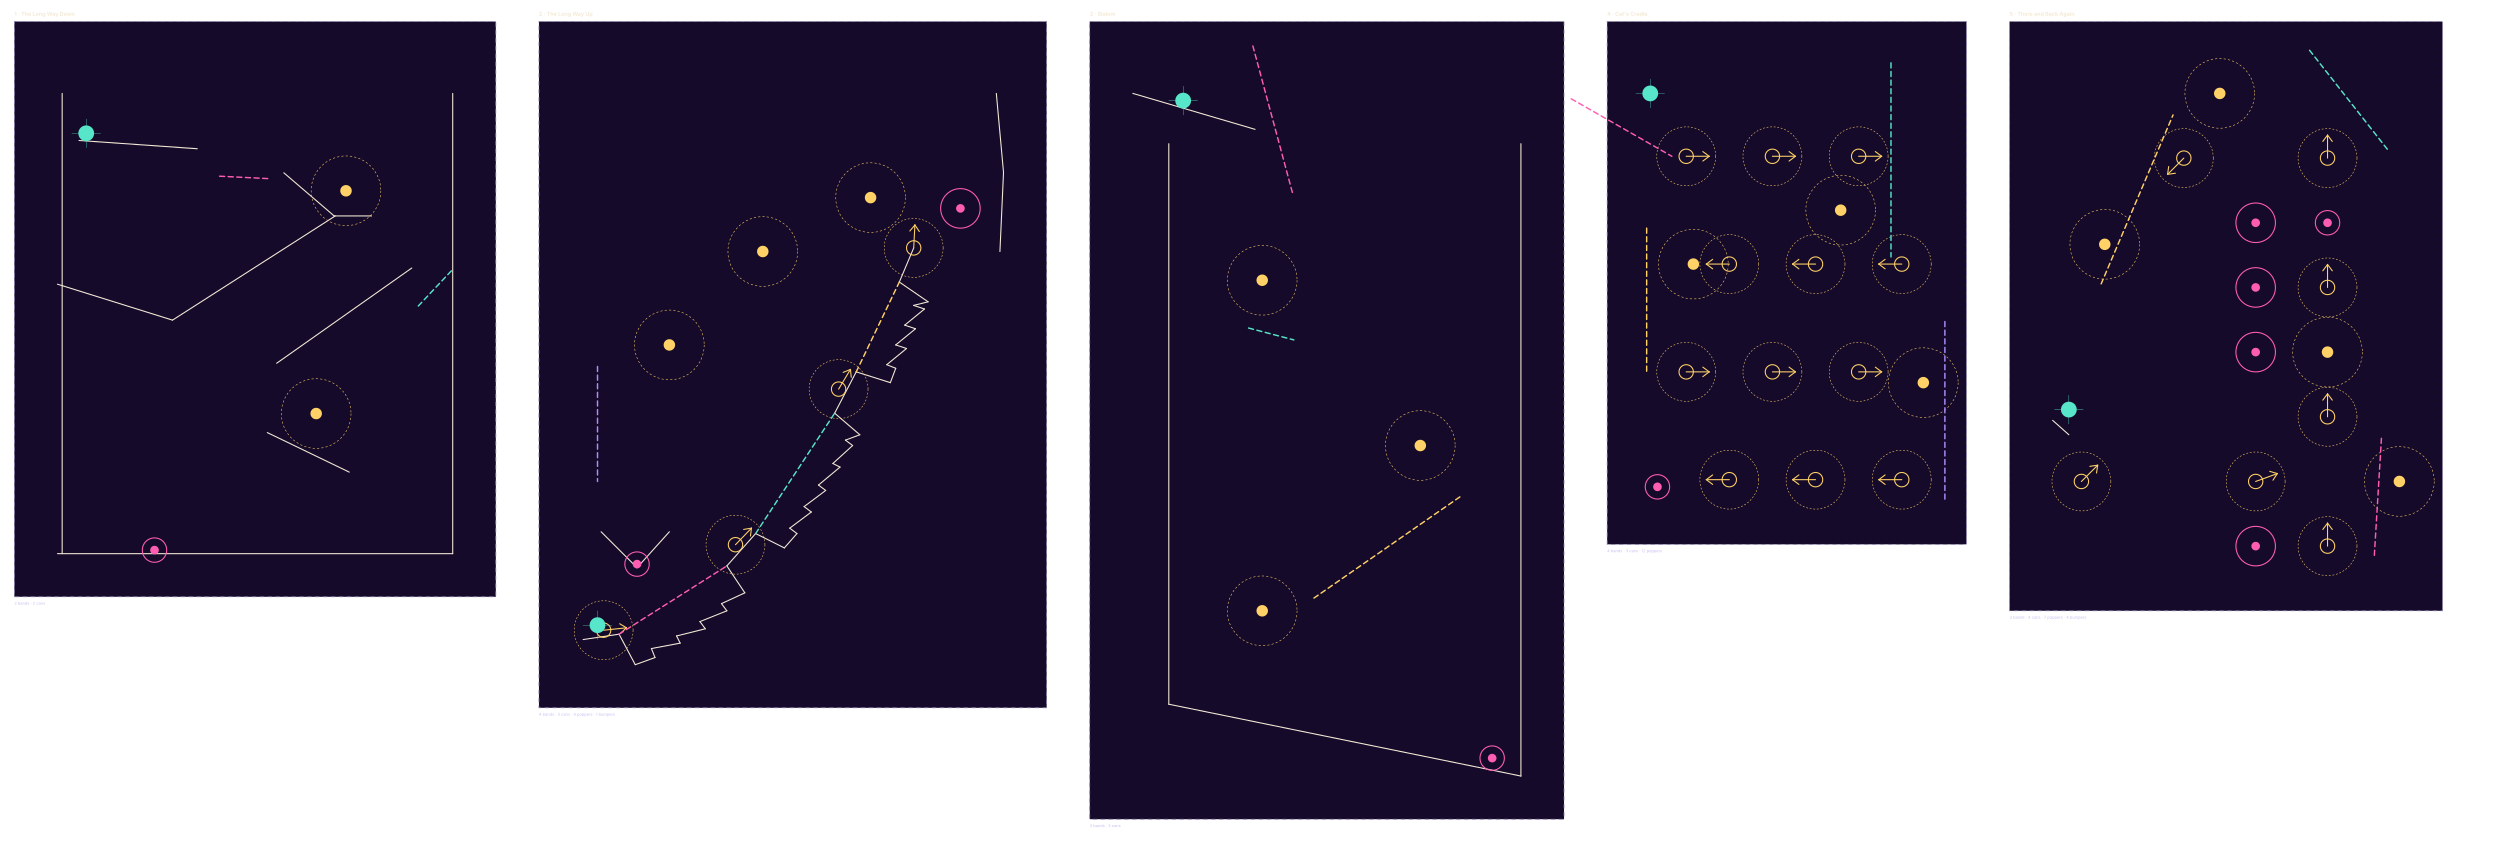
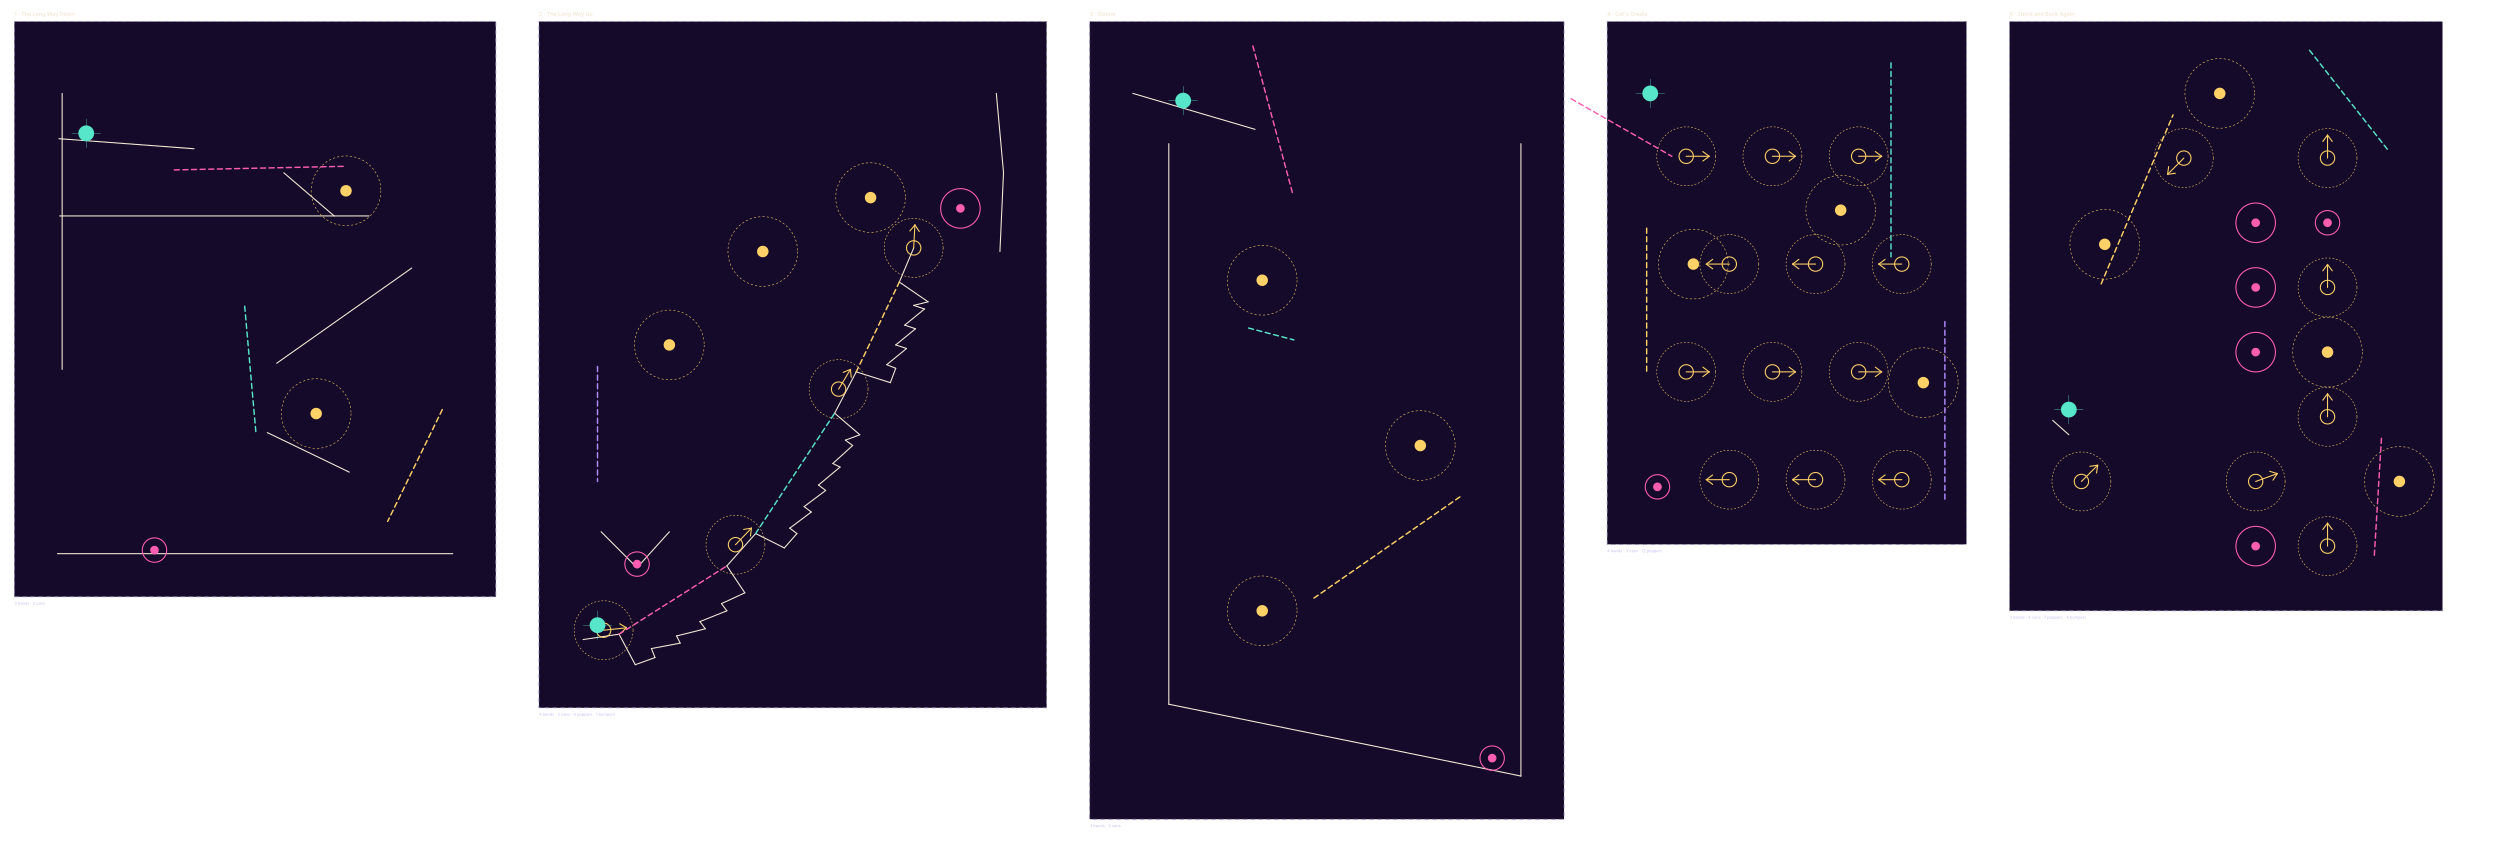
<svg xmlns="http://www.w3.org/2000/svg" width="6958" height="2340" viewBox="0 0 6958 2340">
  <rect id="L--1-The-Long-Way-Down" x="40" y="60" width="1340" height="1601" fill="#150a2a" stroke="#8a80b0" stroke-width="2" stroke-dasharray="12 10" />
  <text id="_lbl-1" x="40" y="44" font-family="Inter, Helvetica, Arial, sans-serif" font-size="15" font-weight="700" fill="#f3e9d6">1 · The Long Way Down</text>
-   <line id="t-1" x1="0" y1="0" x2="329.8" y2="0" transform="translate(220 391) rotate(4)" stroke="#f3e9d6" stroke-width="3" stroke-linecap="round" />
+   <line id="t-1" x1="0" y1="0" x2="377.04" y2="0" transform="translate(164 386) rotate(4.26)" stroke="#f3e9d6" stroke-width="3" stroke-linecap="round" />
  <line id="t-2" x1="0" y1="0" x2="184.39" y2="0" transform="translate(790 481) rotate(40.6)" stroke="#f3e9d6" stroke-width="3" stroke-linecap="round" />
-   <line id="t-3" x1="0" y1="0" x2="104" y2="0" transform="translate(930 601) rotate(0)" stroke="#f3e9d6" stroke-width="3" stroke-linecap="round" />
-   <line id="t-4" x1="0" y1="0" x2="335.26" y2="0" transform="translate(160 791) rotate(17.35)" stroke="#f3e9d6" stroke-width="3" stroke-linecap="round" />
-   <line id="t-5" x1="0" y1="0" x2="537.87" y2="0" transform="translate(480 891) rotate(-32.63)" stroke="#f3e9d6" stroke-width="3" stroke-linecap="round" />
-   <line id="t-6" x1="0" y1="0" x2="460" y2="0" transform="translate(770 1011) rotate(-35.18)" stroke="#f3e9d6" stroke-width="3" stroke-linecap="round" />
-   <line id="t-7" x1="0" y1="0" x2="253.15" y2="0" transform="translate(744 1204) rotate(25.76)" stroke="#f3e9d6" stroke-width="3" stroke-linecap="round" />
-   <line id="t-8" x1="0" y1="0" x2="1100" y2="0" transform="translate(160 1541) rotate(0)" stroke="#f3e9d6" stroke-width="3" stroke-linecap="round" />
-   <line id="t-9" x1="0" y1="0" x2="1281" y2="0" transform="translate(173 1541) rotate(-90)" stroke="#f3e9d6" stroke-width="3" stroke-linecap="round" />
-   <line id="t-10" x1="0" y1="0" x2="1281" y2="0" transform="translate(1260 1541) rotate(-90)" stroke="#f3e9d6" stroke-width="3" stroke-linecap="round" />
+   <line id="t-3" x1="0" y1="0" x2="861" y2="0" transform="translate(166 601) rotate(0)" stroke="#f3e9d6" stroke-width="3" stroke-linecap="round" />
+   <line id="t-4" x1="0" y1="0" x2="460" y2="0" transform="translate(770 1011) rotate(-35.18)" stroke="#f3e9d6" stroke-width="3" stroke-linecap="round" />
+   <line id="t-5" x1="0" y1="0" x2="253.15" y2="0" transform="translate(744 1204) rotate(25.76)" stroke="#f3e9d6" stroke-width="3" stroke-linecap="round" />
+   <line id="t-6" x1="0" y1="0" x2="1100" y2="0" transform="translate(160 1541) rotate(0)" stroke="#f3e9d6" stroke-width="3" stroke-linecap="round" />
+   <line id="t-7" x1="0" y1="0" x2="768" y2="0" transform="translate(173 1028) rotate(-90)" stroke="#f3e9d6" stroke-width="3" stroke-linecap="round" />
  <g id="can-1">
    <circle cx="963" cy="531" r="97" fill="none" stroke="#ffd166" stroke-width="1.5" stroke-dasharray="6 6" />
    <circle cx="963" cy="531" r="16" fill="#ffd166" stroke="none" stroke-width="2" />
  </g>
  <g id="can-2">
    <circle cx="880" cy="1151" r="97" fill="none" stroke="#ffd166" stroke-width="1.5" stroke-dasharray="6 6" />
    <circle cx="880" cy="1151" r="16" fill="#ffd166" stroke="none" stroke-width="2" />
  </g>
  <g id="start-1">
    <circle cx="240" cy="371" r="22" fill="#57e6c9" stroke="none" stroke-width="2" />
    <line x1="200" y1="371" x2="280" y2="371" stroke="#57e6c9" stroke-width="1" stroke-linecap="round" />
    <line x1="240" y1="331" x2="240" y2="411" stroke="#57e6c9" stroke-width="1" stroke-linecap="round" />
  </g>
  <g id="goal-1">
    <circle cx="430" cy="1531" r="34" fill="none" stroke="#ff5db1" stroke-width="3" />
    <circle cx="430" cy="1531" r="12" fill="#ff5db1" stroke="none" stroke-width="2" />
  </g>
-   <line id="band-1" x1="0" y1="0" x2="142.17" y2="0" transform="translate(745 497) rotate(-177.18)" stroke="#ff5db1" stroke-width="4" stroke-linecap="round" stroke-dasharray="14 10" />
-   <line id="band-2" x1="0" y1="0" x2="137.24" y2="0" transform="translate(1256 754) rotate(133.23)" stroke="#57e6c9" stroke-width="4" stroke-linecap="round" stroke-dasharray="14 10" />
-   <text id="_lbl-2" x="40" y="1683" font-family="Inter, Helvetica, Arial, sans-serif" font-size="11" font-weight="400" fill="#c9bdf0">2 bands · 2 cans</text>
+   <line id="band-1" x1="0" y1="0" x2="475.11" y2="0" transform="translate(955 463) rotate(178.79)" stroke="#ff5db1" stroke-width="4" stroke-linecap="round" stroke-dasharray="14 10" />
+   <line id="band-2" x1="0" y1="0" x2="350.37" y2="0" transform="translate(712 1201) rotate(-95.08)" stroke="#57e6c9" stroke-width="4" stroke-linecap="round" stroke-dasharray="14 10" />
+   <line id="band-3" x1="0" y1="0" x2="346.16" y2="0" transform="translate(1231 1140) rotate(116.05)" stroke="#ffd166" stroke-width="4" stroke-linecap="round" stroke-dasharray="14 10" />
+   <text id="_lbl-2" x="40" y="1683" font-family="Inter, Helvetica, Arial, sans-serif" font-size="11" font-weight="400" fill="#c9bdf0">3 bands · 2 cans</text>
  <rect id="L--2-The-Long-Way-Up" x="1500" y="60" width="1413" height="1910" fill="#150a2a" stroke="#8a80b0" stroke-width="2" stroke-dasharray="12 10" />
  <text id="_lbl-3" x="1500" y="44" font-family="Inter, Helvetica, Arial, sans-serif" font-size="15" font-weight="700" fill="#f3e9d6">2 · The Long Way Up</text>
-   <line id="t-11" x1="0" y1="0" x2="101.12" y2="0" transform="translate(1623 1780) rotate(-8.53)" stroke="#f3e9d6" stroke-width="3" stroke-linecap="round" />
-   <line id="t-12" x1="0" y1="0" x2="96.18" y2="0" transform="translate(1723 1765) rotate(62.1)" stroke="#f3e9d6" stroke-width="3" stroke-linecap="round" />
-   <line id="t-13" x1="0" y1="0" x2="58.52" y2="0" transform="translate(1768 1850) rotate(-19.98)" stroke="#f3e9d6" stroke-width="3" stroke-linecap="round" />
-   <line id="t-14" x1="0" y1="0" x2="26.93" y2="0" transform="translate(1823 1830) rotate(-111.8)" stroke="#f3e9d6" stroke-width="3" stroke-linecap="round" />
-   <line id="t-15" x1="0" y1="0" x2="81.39" y2="0" transform="translate(1813 1805) rotate(-10.62)" stroke="#f3e9d6" stroke-width="3" stroke-linecap="round" />
-   <line id="t-16" x1="0" y1="0" x2="22.36" y2="0" transform="translate(1893 1790) rotate(-116.57)" stroke="#f3e9d6" stroke-width="3" stroke-linecap="round" />
-   <line id="t-17" x1="0" y1="0" x2="82.46" y2="0" transform="translate(1883 1770) rotate(-14.04)" stroke="#f3e9d6" stroke-width="3" stroke-linecap="round" />
-   <line id="t-18" x1="0" y1="0" x2="25" y2="0" transform="translate(1963 1750) rotate(-126.87)" stroke="#f3e9d6" stroke-width="3" stroke-linecap="round" />
-   <line id="t-19" x1="0" y1="0" x2="80.78" y2="0" transform="translate(1948 1730) rotate(-21.8)" stroke="#f3e9d6" stroke-width="3" stroke-linecap="round" />
-   <line id="t-20" x1="0" y1="0" x2="25" y2="0" transform="translate(2023 1700) rotate(-126.87)" stroke="#f3e9d6" stroke-width="3" stroke-linecap="round" />
-   <line id="t-21" x1="0" y1="0" x2="71.59" y2="0" transform="translate(2008 1680) rotate(-24.78)" stroke="#f3e9d6" stroke-width="3" stroke-linecap="round" />
-   <line id="t-22" x1="0" y1="0" x2="90.14" y2="0" transform="translate(2073 1650) rotate(-123.69)" stroke="#f3e9d6" stroke-width="3" stroke-linecap="round" />
-   <line id="t-23" x1="0" y1="0" x2="120.42" y2="0" transform="translate(2023 1575) rotate(-48.37)" stroke="#f3e9d6" stroke-width="3" stroke-linecap="round" />
-   <line id="t-24" x1="0" y1="0" x2="89.44" y2="0" transform="translate(2103 1485) rotate(26.57)" stroke="#f3e9d6" stroke-width="3" stroke-linecap="round" />
-   <line id="t-25" x1="0" y1="0" x2="53.15" y2="0" transform="translate(2183 1525) rotate(-48.81)" stroke="#f3e9d6" stroke-width="3" stroke-linecap="round" />
-   <line id="t-26" x1="0" y1="0" x2="25" y2="0" transform="translate(2218 1485) rotate(-143.13)" stroke="#f3e9d6" stroke-width="3" stroke-linecap="round" />
-   <line id="t-27" x1="0" y1="0" x2="75" y2="0" transform="translate(2198 1470) rotate(-36.87)" stroke="#f3e9d6" stroke-width="3" stroke-linecap="round" />
-   <line id="t-28" x1="0" y1="0" x2="25" y2="0" transform="translate(2258 1425) rotate(-143.13)" stroke="#f3e9d6" stroke-width="3" stroke-linecap="round" />
-   <line id="t-29" x1="0" y1="0" x2="75" y2="0" transform="translate(2238 1410) rotate(-36.87)" stroke="#f3e9d6" stroke-width="3" stroke-linecap="round" />
-   <line id="t-30" x1="0" y1="0" x2="25" y2="0" transform="translate(2298 1365) rotate(-143.13)" stroke="#f3e9d6" stroke-width="3" stroke-linecap="round" />
-   <line id="t-31" x1="0" y1="0" x2="78.1" y2="0" transform="translate(2278 1350) rotate(-39.81)" stroke="#f3e9d6" stroke-width="3" stroke-linecap="round" />
-   <line id="t-32" x1="0" y1="0" x2="22.36" y2="0" transform="translate(2338 1300) rotate(-153.43)" stroke="#f3e9d6" stroke-width="3" stroke-linecap="round" />
-   <line id="t-33" x1="0" y1="0" x2="74.33" y2="0" transform="translate(2318 1290) rotate(-42.27)" stroke="#f3e9d6" stroke-width="3" stroke-linecap="round" />
-   <line id="t-34" x1="0" y1="0" x2="25" y2="0" transform="translate(2373 1240) rotate(-143.13)" stroke="#f3e9d6" stroke-width="3" stroke-linecap="round" />
-   <line id="t-35" x1="0" y1="0" x2="42.72" y2="0" transform="translate(2353 1225) rotate(-20.56)" stroke="#f3e9d6" stroke-width="3" stroke-linecap="round" />
-   <line id="t-36" x1="0" y1="0" x2="92.2" y2="0" transform="translate(2393 1210) rotate(-139.4)" stroke="#f3e9d6" stroke-width="3" stroke-linecap="round" />
-   <line id="t-37" x1="0" y1="0" x2="129.71" y2="0" transform="translate(2323 1150) rotate(-62.45)" stroke="#f3e9d6" stroke-width="3" stroke-linecap="round" />
-   <line id="t-38" x1="0" y1="0" x2="99.62" y2="0" transform="translate(2383 1035) rotate(17.53)" stroke="#f3e9d6" stroke-width="3" stroke-linecap="round" />
-   <line id="t-39" x1="0" y1="0" x2="42.72" y2="0" transform="translate(2478 1065) rotate(-69.44)" stroke="#f3e9d6" stroke-width="3" stroke-linecap="round" />
-   <line id="t-40" x1="0" y1="0" x2="26.93" y2="0" transform="translate(2493 1025) rotate(-158.2)" stroke="#f3e9d6" stroke-width="3" stroke-linecap="round" />
-   <line id="t-41" x1="0" y1="0" x2="71.06" y2="0" transform="translate(2468 1015) rotate(-39.29)" stroke="#f3e9d6" stroke-width="3" stroke-linecap="round" />
-   <line id="t-42" x1="0" y1="0" x2="31.62" y2="0" transform="translate(2523 970) rotate(-161.57)" stroke="#f3e9d6" stroke-width="3" stroke-linecap="round" />
-   <line id="t-43" x1="0" y1="0" x2="71.06" y2="0" transform="translate(2493 960) rotate(-39.29)" stroke="#f3e9d6" stroke-width="3" stroke-linecap="round" />
-   <line id="t-44" x1="0" y1="0" x2="31.62" y2="0" transform="translate(2548 915) rotate(-161.57)" stroke="#f3e9d6" stroke-width="3" stroke-linecap="round" />
-   <line id="t-45" x1="0" y1="0" x2="71.06" y2="0" transform="translate(2518 905) rotate(-39.29)" stroke="#f3e9d6" stroke-width="3" stroke-linecap="round" />
-   <line id="t-46" x1="0" y1="0" x2="31.62" y2="0" transform="translate(2573 860) rotate(-161.57)" stroke="#f3e9d6" stroke-width="3" stroke-linecap="round" />
-   <line id="t-47" x1="0" y1="0" x2="41.23" y2="0" transform="translate(2543 850) rotate(-14.04)" stroke="#f3e9d6" stroke-width="3" stroke-linecap="round" />
-   <line id="t-48" x1="0" y1="0" x2="97.08" y2="0" transform="translate(2583 840) rotate(-145.49)" stroke="#f3e9d6" stroke-width="3" stroke-linecap="round" />
-   <line id="t-49" x1="0" y1="0" x2="103.08" y2="0" transform="translate(2503 785) rotate(-67.17)" stroke="#f3e9d6" stroke-width="3" stroke-linecap="round" />
-   <line id="t-50" x1="0" y1="0" x2="220.91" y2="0" transform="translate(2773 260) rotate(84.81)" stroke="#f3e9d6" stroke-width="3" stroke-linecap="round" />
-   <line id="t-51" x1="0" y1="0" x2="220.23" y2="0" transform="translate(2793 480) rotate(92.6)" stroke="#f3e9d6" stroke-width="3" stroke-linecap="round" />
-   <line id="t-52" x1="0" y1="0" x2="141.42" y2="0" transform="translate(1673 1480) rotate(45)" stroke="#f3e9d6" stroke-width="3" stroke-linecap="round" />
-   <line id="t-53" x1="0" y1="0" x2="134.54" y2="0" transform="translate(1773 1580) rotate(-48.01)" stroke="#f3e9d6" stroke-width="3" stroke-linecap="round" />
+   <line id="t-8" x1="0" y1="0" x2="101.12" y2="0" transform="translate(1623 1780) rotate(-8.53)" stroke="#f3e9d6" stroke-width="3" stroke-linecap="round" />
+   <line id="t-9" x1="0" y1="0" x2="96.18" y2="0" transform="translate(1723 1765) rotate(62.1)" stroke="#f3e9d6" stroke-width="3" stroke-linecap="round" />
+   <line id="t-10" x1="0" y1="0" x2="58.52" y2="0" transform="translate(1768 1850) rotate(-19.98)" stroke="#f3e9d6" stroke-width="3" stroke-linecap="round" />
+   <line id="t-11" x1="0" y1="0" x2="26.93" y2="0" transform="translate(1823 1830) rotate(-111.8)" stroke="#f3e9d6" stroke-width="3" stroke-linecap="round" />
+   <line id="t-12" x1="0" y1="0" x2="81.39" y2="0" transform="translate(1813 1805) rotate(-10.62)" stroke="#f3e9d6" stroke-width="3" stroke-linecap="round" />
+   <line id="t-13" x1="0" y1="0" x2="22.36" y2="0" transform="translate(1893 1790) rotate(-116.57)" stroke="#f3e9d6" stroke-width="3" stroke-linecap="round" />
+   <line id="t-14" x1="0" y1="0" x2="82.46" y2="0" transform="translate(1883 1770) rotate(-14.04)" stroke="#f3e9d6" stroke-width="3" stroke-linecap="round" />
+   <line id="t-15" x1="0" y1="0" x2="25" y2="0" transform="translate(1963 1750) rotate(-126.87)" stroke="#f3e9d6" stroke-width="3" stroke-linecap="round" />
+   <line id="t-16" x1="0" y1="0" x2="80.78" y2="0" transform="translate(1948 1730) rotate(-21.8)" stroke="#f3e9d6" stroke-width="3" stroke-linecap="round" />
+   <line id="t-17" x1="0" y1="0" x2="25" y2="0" transform="translate(2023 1700) rotate(-126.87)" stroke="#f3e9d6" stroke-width="3" stroke-linecap="round" />
+   <line id="t-18" x1="0" y1="0" x2="71.59" y2="0" transform="translate(2008 1680) rotate(-24.78)" stroke="#f3e9d6" stroke-width="3" stroke-linecap="round" />
+   <line id="t-19" x1="0" y1="0" x2="90.14" y2="0" transform="translate(2073 1650) rotate(-123.69)" stroke="#f3e9d6" stroke-width="3" stroke-linecap="round" />
+   <line id="t-20" x1="0" y1="0" x2="120.42" y2="0" transform="translate(2023 1575) rotate(-48.37)" stroke="#f3e9d6" stroke-width="3" stroke-linecap="round" />
+   <line id="t-21" x1="0" y1="0" x2="89.44" y2="0" transform="translate(2103 1485) rotate(26.57)" stroke="#f3e9d6" stroke-width="3" stroke-linecap="round" />
+   <line id="t-22" x1="0" y1="0" x2="53.15" y2="0" transform="translate(2183 1525) rotate(-48.81)" stroke="#f3e9d6" stroke-width="3" stroke-linecap="round" />
+   <line id="t-23" x1="0" y1="0" x2="25" y2="0" transform="translate(2218 1485) rotate(-143.13)" stroke="#f3e9d6" stroke-width="3" stroke-linecap="round" />
+   <line id="t-24" x1="0" y1="0" x2="75" y2="0" transform="translate(2198 1470) rotate(-36.87)" stroke="#f3e9d6" stroke-width="3" stroke-linecap="round" />
+   <line id="t-25" x1="0" y1="0" x2="25" y2="0" transform="translate(2258 1425) rotate(-143.13)" stroke="#f3e9d6" stroke-width="3" stroke-linecap="round" />
+   <line id="t-26" x1="0" y1="0" x2="75" y2="0" transform="translate(2238 1410) rotate(-36.87)" stroke="#f3e9d6" stroke-width="3" stroke-linecap="round" />
+   <line id="t-27" x1="0" y1="0" x2="25" y2="0" transform="translate(2298 1365) rotate(-143.13)" stroke="#f3e9d6" stroke-width="3" stroke-linecap="round" />
+   <line id="t-28" x1="0" y1="0" x2="78.1" y2="0" transform="translate(2278 1350) rotate(-39.81)" stroke="#f3e9d6" stroke-width="3" stroke-linecap="round" />
+   <line id="t-29" x1="0" y1="0" x2="22.36" y2="0" transform="translate(2338 1300) rotate(-153.43)" stroke="#f3e9d6" stroke-width="3" stroke-linecap="round" />
+   <line id="t-30" x1="0" y1="0" x2="74.33" y2="0" transform="translate(2318 1290) rotate(-42.27)" stroke="#f3e9d6" stroke-width="3" stroke-linecap="round" />
+   <line id="t-31" x1="0" y1="0" x2="25" y2="0" transform="translate(2373 1240) rotate(-143.13)" stroke="#f3e9d6" stroke-width="3" stroke-linecap="round" />
+   <line id="t-32" x1="0" y1="0" x2="42.72" y2="0" transform="translate(2353 1225) rotate(-20.56)" stroke="#f3e9d6" stroke-width="3" stroke-linecap="round" />
+   <line id="t-33" x1="0" y1="0" x2="92.2" y2="0" transform="translate(2393 1210) rotate(-139.4)" stroke="#f3e9d6" stroke-width="3" stroke-linecap="round" />
+   <line id="t-34" x1="0" y1="0" x2="129.71" y2="0" transform="translate(2323 1150) rotate(-62.45)" stroke="#f3e9d6" stroke-width="3" stroke-linecap="round" />
+   <line id="t-35" x1="0" y1="0" x2="99.62" y2="0" transform="translate(2383 1035) rotate(17.53)" stroke="#f3e9d6" stroke-width="3" stroke-linecap="round" />
+   <line id="t-36" x1="0" y1="0" x2="42.72" y2="0" transform="translate(2478 1065) rotate(-69.44)" stroke="#f3e9d6" stroke-width="3" stroke-linecap="round" />
+   <line id="t-37" x1="0" y1="0" x2="26.93" y2="0" transform="translate(2493 1025) rotate(-158.2)" stroke="#f3e9d6" stroke-width="3" stroke-linecap="round" />
+   <line id="t-38" x1="0" y1="0" x2="71.06" y2="0" transform="translate(2468 1015) rotate(-39.29)" stroke="#f3e9d6" stroke-width="3" stroke-linecap="round" />
+   <line id="t-39" x1="0" y1="0" x2="31.62" y2="0" transform="translate(2523 970) rotate(-161.57)" stroke="#f3e9d6" stroke-width="3" stroke-linecap="round" />
+   <line id="t-40" x1="0" y1="0" x2="71.06" y2="0" transform="translate(2493 960) rotate(-39.29)" stroke="#f3e9d6" stroke-width="3" stroke-linecap="round" />
+   <line id="t-41" x1="0" y1="0" x2="31.62" y2="0" transform="translate(2548 915) rotate(-161.57)" stroke="#f3e9d6" stroke-width="3" stroke-linecap="round" />
+   <line id="t-42" x1="0" y1="0" x2="71.06" y2="0" transform="translate(2518 905) rotate(-39.29)" stroke="#f3e9d6" stroke-width="3" stroke-linecap="round" />
+   <line id="t-43" x1="0" y1="0" x2="31.62" y2="0" transform="translate(2573 860) rotate(-161.57)" stroke="#f3e9d6" stroke-width="3" stroke-linecap="round" />
+   <line id="t-44" x1="0" y1="0" x2="41.23" y2="0" transform="translate(2543 850) rotate(-14.04)" stroke="#f3e9d6" stroke-width="3" stroke-linecap="round" />
+   <line id="t-45" x1="0" y1="0" x2="97.08" y2="0" transform="translate(2583 840) rotate(-145.49)" stroke="#f3e9d6" stroke-width="3" stroke-linecap="round" />
+   <line id="t-46" x1="0" y1="0" x2="103.08" y2="0" transform="translate(2503 785) rotate(-67.17)" stroke="#f3e9d6" stroke-width="3" stroke-linecap="round" />
+   <line id="t-47" x1="0" y1="0" x2="220.91" y2="0" transform="translate(2773 260) rotate(84.81)" stroke="#f3e9d6" stroke-width="3" stroke-linecap="round" />
+   <line id="t-48" x1="0" y1="0" x2="220.23" y2="0" transform="translate(2793 480) rotate(92.6)" stroke="#f3e9d6" stroke-width="3" stroke-linecap="round" />
+   <line id="t-49" x1="0" y1="0" x2="141.42" y2="0" transform="translate(1673 1480) rotate(45)" stroke="#f3e9d6" stroke-width="3" stroke-linecap="round" />
+   <line id="t-50" x1="0" y1="0" x2="134.54" y2="0" transform="translate(1773 1580) rotate(-48.01)" stroke="#f3e9d6" stroke-width="3" stroke-linecap="round" />
  <g id="pop150-1">
    <circle cx="1680" cy="1754" r="82" fill="none" stroke="#ffd166" stroke-width="1.5" stroke-dasharray="5 5" />
    <circle cx="1680" cy="1754" r="20" fill="none" stroke="#ffd166" stroke-width="3" />
    <line x1="1680" y1="1754" x2="1743.65" y2="1747.31" stroke="#ffd166" stroke-width="3" stroke-linecap="round" />
    <line x1="1743.65" y1="1747.31" x2="1727.5" y2="1762.25" stroke="#ffd166" stroke-width="3" stroke-linecap="round" />
    <line x1="1743.65" y1="1747.31" x2="1724.74" y2="1736.06" stroke="#ffd166" stroke-width="3" stroke-linecap="round" />
  </g>
  <g id="pop150-2">
    <circle cx="2047" cy="1516" r="82" fill="none" stroke="#ffd166" stroke-width="1.5" stroke-dasharray="5 5" />
    <circle cx="2047" cy="1516" r="20" fill="none" stroke="#ffd166" stroke-width="3" />
    <line x1="2047" y1="1516" x2="2091.46" y2="1469.96" stroke="#ffd166" stroke-width="3" stroke-linecap="round" />
    <line x1="2091.46" y1="1469.96" x2="2088.69" y2="1491.79" stroke="#ffd166" stroke-width="3" stroke-linecap="round" />
    <line x1="2091.46" y1="1469.96" x2="2069.74" y2="1473.49" stroke="#ffd166" stroke-width="3" stroke-linecap="round" />
  </g>
  <g id="pop150-3">
    <circle cx="2334" cy="1083" r="82" fill="none" stroke="#ffd166" stroke-width="1.5" stroke-dasharray="5 5" />
    <circle cx="2334" cy="1083" r="20" fill="none" stroke="#ffd166" stroke-width="3" />
    <line x1="2334" y1="1083" x2="2366.96" y2="1028.14" stroke="#ffd166" stroke-width="3" stroke-linecap="round" />
    <line x1="2366.96" y1="1028.14" x2="2369.17" y2="1050.03" stroke="#ffd166" stroke-width="3" stroke-linecap="round" />
    <line x1="2366.96" y1="1028.14" x2="2346.6" y2="1036.47" stroke="#ffd166" stroke-width="3" stroke-linecap="round" />
  </g>
  <g id="pop130-1">
    <circle cx="2543" cy="690" r="82" fill="none" stroke="#ffd166" stroke-width="1.5" stroke-dasharray="5 5" />
    <circle cx="2543" cy="690" r="20" fill="none" stroke="#ffd166" stroke-width="3" />
    <line x1="2543" y1="690" x2="2546.35" y2="626.09" stroke="#ffd166" stroke-width="3" stroke-linecap="round" />
    <line x1="2546.35" y1="626.09" x2="2558.58" y2="644.38" stroke="#ffd166" stroke-width="3" stroke-linecap="round" />
    <line x1="2546.35" y1="626.09" x2="2532.28" y2="643" stroke="#ffd166" stroke-width="3" stroke-linecap="round" />
  </g>
  <g id="bumper-1">
    <circle cx="2673" cy="580" r="55" fill="none" stroke="#ff5db1" stroke-width="3" />
    <circle cx="2673" cy="580" r="12" fill="#ff5db1" stroke="none" stroke-width="2" />
  </g>
  <g id="can-3">
    <circle cx="2423" cy="550" r="97" fill="none" stroke="#ffd166" stroke-width="1.5" stroke-dasharray="6 6" />
    <circle cx="2423" cy="550" r="16" fill="#ffd166" stroke="none" stroke-width="2" />
  </g>
  <g id="can-4">
    <circle cx="2123" cy="700" r="97" fill="none" stroke="#ffd166" stroke-width="1.5" stroke-dasharray="6 6" />
    <circle cx="2123" cy="700" r="16" fill="#ffd166" stroke="none" stroke-width="2" />
  </g>
  <g id="can-5">
    <circle cx="1863" cy="960" r="97" fill="none" stroke="#ffd166" stroke-width="1.5" stroke-dasharray="6 6" />
    <circle cx="1863" cy="960" r="16" fill="#ffd166" stroke="none" stroke-width="2" />
  </g>
  <g id="start-2">
    <circle cx="1663" cy="1740" r="22" fill="#57e6c9" stroke="none" stroke-width="2" />
    <line x1="1623" y1="1740" x2="1703" y2="1740" stroke="#57e6c9" stroke-width="1" stroke-linecap="round" />
    <line x1="1663" y1="1700" x2="1663" y2="1780" stroke="#57e6c9" stroke-width="1" stroke-linecap="round" />
  </g>
  <g id="goal-2">
    <circle cx="1773" cy="1570" r="34" fill="none" stroke="#ff5db1" stroke-width="3" />
    <circle cx="1773" cy="1570" r="12" fill="#ff5db1" stroke="none" stroke-width="2" />
  </g>
-   <line id="band-3" x1="0" y1="0" x2="355.11" y2="0" transform="translate(1723 1765) rotate(-32.35)" stroke="#ff5db1" stroke-width="4" stroke-linecap="round" stroke-dasharray="14 10" />
-   <line id="band-4" x1="0" y1="0" x2="400.78" y2="0" transform="translate(2103 1485) rotate(-56.71)" stroke="#57e6c9" stroke-width="4" stroke-linecap="round" stroke-dasharray="14 10" />
-   <line id="band-5" x1="0" y1="0" x2="277.31" y2="0" transform="translate(2383 1035) rotate(-64.36)" stroke="#ffd166" stroke-width="4" stroke-linecap="round" stroke-dasharray="14 10" />
-   <line id="band-6" x1="0" y1="0" x2="320" y2="0" transform="translate(1663 1020) rotate(90)" stroke="#b18bff" stroke-width="4" stroke-linecap="round" stroke-dasharray="14 10" />
+   <line id="band-4" x1="0" y1="0" x2="355.11" y2="0" transform="translate(1723 1765) rotate(-32.35)" stroke="#ff5db1" stroke-width="4" stroke-linecap="round" stroke-dasharray="14 10" />
+   <line id="band-5" x1="0" y1="0" x2="400.78" y2="0" transform="translate(2103 1485) rotate(-56.71)" stroke="#57e6c9" stroke-width="4" stroke-linecap="round" stroke-dasharray="14 10" />
+   <line id="band-6" x1="0" y1="0" x2="277.31" y2="0" transform="translate(2383 1035) rotate(-64.36)" stroke="#ffd166" stroke-width="4" stroke-linecap="round" stroke-dasharray="14 10" />
+   <line id="band-7" x1="0" y1="0" x2="320" y2="0" transform="translate(1663 1020) rotate(90)" stroke="#b18bff" stroke-width="4" stroke-linecap="round" stroke-dasharray="14 10" />
  <text id="_lbl-4" x="1500" y="1992" font-family="Inter, Helvetica, Arial, sans-serif" font-size="11" font-weight="400" fill="#c9bdf0">4 bands · 3 cans · 4 poppers · 1 bumpers</text>
  <rect id="L--3-Slalom" x="3033" y="60" width="1320" height="2220" fill="#150a2a" stroke="#8a80b0" stroke-width="2" stroke-dasharray="12 10" />
  <text id="_lbl-5" x="3033" y="44" font-family="Inter, Helvetica, Arial, sans-serif" font-size="15" font-weight="700" fill="#f3e9d6">3 · Slalom</text>
-   <line id="t-54" x1="0" y1="0" x2="354.4" y2="0" transform="translate(3153 260) rotate(16.39)" stroke="#f3e9d6" stroke-width="3" stroke-linecap="round" />
-   <line id="t-55" x1="0" y1="0" x2="1560" y2="0" transform="translate(3253 400) rotate(90)" stroke="#f3e9d6" stroke-width="3" stroke-linecap="round" />
-   <line id="t-56" x1="0" y1="0" x2="1000.2" y2="0" transform="translate(3253 1960) rotate(11.53)" stroke="#f3e9d6" stroke-width="3" stroke-linecap="round" />
-   <line id="t-57" x1="0" y1="0" x2="1760" y2="0" transform="translate(4233 2160) rotate(-90)" stroke="#f3e9d6" stroke-width="3" stroke-linecap="round" />
+   <line id="t-51" x1="0" y1="0" x2="354.4" y2="0" transform="translate(3153 260) rotate(16.39)" stroke="#f3e9d6" stroke-width="3" stroke-linecap="round" />
+   <line id="t-52" x1="0" y1="0" x2="1560" y2="0" transform="translate(3253 400) rotate(90)" stroke="#f3e9d6" stroke-width="3" stroke-linecap="round" />
+   <line id="t-53" x1="0" y1="0" x2="1000.2" y2="0" transform="translate(3253 1960) rotate(11.53)" stroke="#f3e9d6" stroke-width="3" stroke-linecap="round" />
+   <line id="t-54" x1="0" y1="0" x2="1760" y2="0" transform="translate(4233 2160) rotate(-90)" stroke="#f3e9d6" stroke-width="3" stroke-linecap="round" />
  <g id="can-6">
    <circle cx="3513" cy="780" r="97" fill="none" stroke="#ffd166" stroke-width="1.5" stroke-dasharray="6 6" />
    <circle cx="3513" cy="780" r="16" fill="#ffd166" stroke="none" stroke-width="2" />
  </g>
  <g id="can-7">
    <circle cx="3953" cy="1240" r="97" fill="none" stroke="#ffd166" stroke-width="1.5" stroke-dasharray="6 6" />
    <circle cx="3953" cy="1240" r="16" fill="#ffd166" stroke="none" stroke-width="2" />
  </g>
  <g id="can-8">
    <circle cx="3513" cy="1700" r="97" fill="none" stroke="#ffd166" stroke-width="1.5" stroke-dasharray="6 6" />
    <circle cx="3513" cy="1700" r="16" fill="#ffd166" stroke="none" stroke-width="2" />
  </g>
  <g id="start-3">
    <circle cx="3293" cy="280" r="22" fill="#57e6c9" stroke="none" stroke-width="2" />
    <line x1="3253" y1="280" x2="3333" y2="280" stroke="#57e6c9" stroke-width="1" stroke-linecap="round" />
    <line x1="3293" y1="240" x2="3293" y2="320" stroke="#57e6c9" stroke-width="1" stroke-linecap="round" />
  </g>
  <g id="goal-3">
    <circle cx="4153" cy="2110" r="34" fill="none" stroke="#ff5db1" stroke-width="3" />
    <circle cx="4153" cy="2110" r="12" fill="#ff5db1" stroke="none" stroke-width="2" />
  </g>
-   <line id="band-7" x1="0" y1="0" x2="422.57" y2="0" transform="translate(3487 128) rotate(74.91)" stroke="#ff5db1" stroke-width="4" stroke-linecap="round" stroke-dasharray="14 10" />
-   <line id="band-8" x1="0" y1="0" x2="130.25" y2="0" transform="translate(3475 913) rotate(14.68)" stroke="#57e6c9" stroke-width="4" stroke-linecap="round" stroke-dasharray="14 10" />
-   <line id="band-9" x1="0" y1="0" x2="500.15" y2="0" transform="translate(4063 1383) rotate(145.26)" stroke="#ffd166" stroke-width="4" stroke-linecap="round" stroke-dasharray="14 10" />
+   <line id="band-8" x1="0" y1="0" x2="422.57" y2="0" transform="translate(3487 128) rotate(74.91)" stroke="#ff5db1" stroke-width="4" stroke-linecap="round" stroke-dasharray="14 10" />
+   <line id="band-9" x1="0" y1="0" x2="130.25" y2="0" transform="translate(3475 913) rotate(14.68)" stroke="#57e6c9" stroke-width="4" stroke-linecap="round" stroke-dasharray="14 10" />
+   <line id="band-10" x1="0" y1="0" x2="500.15" y2="0" transform="translate(4063 1383) rotate(145.26)" stroke="#ffd166" stroke-width="4" stroke-linecap="round" stroke-dasharray="14 10" />
  <text id="_lbl-6" x="3033" y="2302" font-family="Inter, Helvetica, Arial, sans-serif" font-size="11" font-weight="400" fill="#c9bdf0">3 bands · 3 cans</text>
  <rect id="L--4-Cats-Cradle" x="4473" y="60" width="1000" height="1455" fill="#150a2a" stroke="#8a80b0" stroke-width="2" stroke-dasharray="12 10" />
  <text id="_lbl-7" x="4473" y="44" font-family="Inter, Helvetica, Arial, sans-serif" font-size="15" font-weight="700" fill="#f3e9d6">4 · Cat's Cradle</text>
  <g id="pop105-1">
    <circle cx="4693" cy="435" r="82" fill="none" stroke="#ffd166" stroke-width="1.5" stroke-dasharray="5 5" />
    <circle cx="4693" cy="435" r="20" fill="none" stroke="#ffd166" stroke-width="3" />
    <line x1="4693" y1="435" x2="4757" y2="435" stroke="#ffd166" stroke-width="3" stroke-linecap="round" />
    <line x1="4757" y1="435" x2="4739.37" y2="448.17" stroke="#ffd166" stroke-width="3" stroke-linecap="round" />
    <line x1="4757" y1="435" x2="4739.37" y2="421.83" stroke="#ffd166" stroke-width="3" stroke-linecap="round" />
  </g>
  <g id="pop105-2">
    <circle cx="4933" cy="435" r="82" fill="none" stroke="#ffd166" stroke-width="1.5" stroke-dasharray="5 5" />
    <circle cx="4933" cy="435" r="20" fill="none" stroke="#ffd166" stroke-width="3" />
    <line x1="4933" y1="435" x2="4997" y2="435" stroke="#ffd166" stroke-width="3" stroke-linecap="round" />
    <line x1="4997" y1="435" x2="4979.37" y2="448.17" stroke="#ffd166" stroke-width="3" stroke-linecap="round" />
    <line x1="4997" y1="435" x2="4979.37" y2="421.83" stroke="#ffd166" stroke-width="3" stroke-linecap="round" />
  </g>
  <g id="pop105-3">
    <circle cx="5173" cy="435" r="82" fill="none" stroke="#ffd166" stroke-width="1.5" stroke-dasharray="5 5" />
    <circle cx="5173" cy="435" r="20" fill="none" stroke="#ffd166" stroke-width="3" />
    <line x1="5173" y1="435" x2="5237" y2="435" stroke="#ffd166" stroke-width="3" stroke-linecap="round" />
    <line x1="5237" y1="435" x2="5219.37" y2="448.17" stroke="#ffd166" stroke-width="3" stroke-linecap="round" />
    <line x1="5237" y1="435" x2="5219.37" y2="421.83" stroke="#ffd166" stroke-width="3" stroke-linecap="round" />
  </g>
  <g id="pop105-4">
    <circle cx="4813" cy="735" r="82" fill="none" stroke="#ffd166" stroke-width="1.5" stroke-dasharray="5 5" />
    <circle cx="4813" cy="735" r="20" fill="none" stroke="#ffd166" stroke-width="3" />
    <line x1="4813" y1="735" x2="4749" y2="735" stroke="#ffd166" stroke-width="3" stroke-linecap="round" />
    <line x1="4749" y1="735" x2="4766.63" y2="721.83" stroke="#ffd166" stroke-width="3" stroke-linecap="round" />
    <line x1="4749" y1="735" x2="4766.63" y2="748.17" stroke="#ffd166" stroke-width="3" stroke-linecap="round" />
  </g>
  <g id="pop105-5">
    <circle cx="5053" cy="735" r="82" fill="none" stroke="#ffd166" stroke-width="1.5" stroke-dasharray="5 5" />
    <circle cx="5053" cy="735" r="20" fill="none" stroke="#ffd166" stroke-width="3" />
    <line x1="5053" y1="735" x2="4989" y2="735" stroke="#ffd166" stroke-width="3" stroke-linecap="round" />
    <line x1="4989" y1="735" x2="5006.63" y2="721.83" stroke="#ffd166" stroke-width="3" stroke-linecap="round" />
    <line x1="4989" y1="735" x2="5006.63" y2="748.17" stroke="#ffd166" stroke-width="3" stroke-linecap="round" />
  </g>
  <g id="pop105-6">
    <circle cx="5293" cy="735" r="82" fill="none" stroke="#ffd166" stroke-width="1.5" stroke-dasharray="5 5" />
    <circle cx="5293" cy="735" r="20" fill="none" stroke="#ffd166" stroke-width="3" />
    <line x1="5293" y1="735" x2="5229" y2="735" stroke="#ffd166" stroke-width="3" stroke-linecap="round" />
    <line x1="5229" y1="735" x2="5246.63" y2="721.83" stroke="#ffd166" stroke-width="3" stroke-linecap="round" />
    <line x1="5229" y1="735" x2="5246.63" y2="748.17" stroke="#ffd166" stroke-width="3" stroke-linecap="round" />
  </g>
  <g id="pop105-7">
    <circle cx="4693" cy="1035" r="82" fill="none" stroke="#ffd166" stroke-width="1.5" stroke-dasharray="5 5" />
    <circle cx="4693" cy="1035" r="20" fill="none" stroke="#ffd166" stroke-width="3" />
    <line x1="4693" y1="1035" x2="4757" y2="1035" stroke="#ffd166" stroke-width="3" stroke-linecap="round" />
    <line x1="4757" y1="1035" x2="4739.37" y2="1048.17" stroke="#ffd166" stroke-width="3" stroke-linecap="round" />
    <line x1="4757" y1="1035" x2="4739.37" y2="1021.83" stroke="#ffd166" stroke-width="3" stroke-linecap="round" />
  </g>
  <g id="pop105-8">
    <circle cx="4933" cy="1035" r="82" fill="none" stroke="#ffd166" stroke-width="1.5" stroke-dasharray="5 5" />
    <circle cx="4933" cy="1035" r="20" fill="none" stroke="#ffd166" stroke-width="3" />
    <line x1="4933" y1="1035" x2="4997" y2="1035" stroke="#ffd166" stroke-width="3" stroke-linecap="round" />
    <line x1="4997" y1="1035" x2="4979.37" y2="1048.17" stroke="#ffd166" stroke-width="3" stroke-linecap="round" />
    <line x1="4997" y1="1035" x2="4979.37" y2="1021.83" stroke="#ffd166" stroke-width="3" stroke-linecap="round" />
  </g>
  <g id="pop105-9">
    <circle cx="5173" cy="1035" r="82" fill="none" stroke="#ffd166" stroke-width="1.5" stroke-dasharray="5 5" />
    <circle cx="5173" cy="1035" r="20" fill="none" stroke="#ffd166" stroke-width="3" />
    <line x1="5173" y1="1035" x2="5237" y2="1035" stroke="#ffd166" stroke-width="3" stroke-linecap="round" />
    <line x1="5237" y1="1035" x2="5219.37" y2="1048.17" stroke="#ffd166" stroke-width="3" stroke-linecap="round" />
    <line x1="5237" y1="1035" x2="5219.37" y2="1021.83" stroke="#ffd166" stroke-width="3" stroke-linecap="round" />
  </g>
  <g id="pop105-10">
    <circle cx="4813" cy="1335" r="82" fill="none" stroke="#ffd166" stroke-width="1.5" stroke-dasharray="5 5" />
    <circle cx="4813" cy="1335" r="20" fill="none" stroke="#ffd166" stroke-width="3" />
    <line x1="4813" y1="1335" x2="4749" y2="1335" stroke="#ffd166" stroke-width="3" stroke-linecap="round" />
    <line x1="4749" y1="1335" x2="4766.63" y2="1321.83" stroke="#ffd166" stroke-width="3" stroke-linecap="round" />
    <line x1="4749" y1="1335" x2="4766.63" y2="1348.17" stroke="#ffd166" stroke-width="3" stroke-linecap="round" />
  </g>
  <g id="pop105-11">
    <circle cx="5053" cy="1335" r="82" fill="none" stroke="#ffd166" stroke-width="1.5" stroke-dasharray="5 5" />
    <circle cx="5053" cy="1335" r="20" fill="none" stroke="#ffd166" stroke-width="3" />
    <line x1="5053" y1="1335" x2="4989" y2="1335" stroke="#ffd166" stroke-width="3" stroke-linecap="round" />
    <line x1="4989" y1="1335" x2="5006.63" y2="1321.83" stroke="#ffd166" stroke-width="3" stroke-linecap="round" />
    <line x1="4989" y1="1335" x2="5006.63" y2="1348.17" stroke="#ffd166" stroke-width="3" stroke-linecap="round" />
  </g>
  <g id="pop105-12">
    <circle cx="5293" cy="1335" r="82" fill="none" stroke="#ffd166" stroke-width="1.5" stroke-dasharray="5 5" />
    <circle cx="5293" cy="1335" r="20" fill="none" stroke="#ffd166" stroke-width="3" />
    <line x1="5293" y1="1335" x2="5229" y2="1335" stroke="#ffd166" stroke-width="3" stroke-linecap="round" />
    <line x1="5229" y1="1335" x2="5246.63" y2="1321.83" stroke="#ffd166" stroke-width="3" stroke-linecap="round" />
    <line x1="5229" y1="1335" x2="5246.63" y2="1348.17" stroke="#ffd166" stroke-width="3" stroke-linecap="round" />
  </g>
  <g id="can-9">
    <circle cx="5123" cy="585" r="97" fill="none" stroke="#ffd166" stroke-width="1.5" stroke-dasharray="6 6" />
    <circle cx="5123" cy="585" r="16" fill="#ffd166" stroke="none" stroke-width="2" />
  </g>
  <g id="can-10">
    <circle cx="4713" cy="735" r="97" fill="none" stroke="#ffd166" stroke-width="1.5" stroke-dasharray="6 6" />
    <circle cx="4713" cy="735" r="16" fill="#ffd166" stroke="none" stroke-width="2" />
  </g>
  <g id="can-11">
    <circle cx="5353" cy="1065" r="97" fill="none" stroke="#ffd166" stroke-width="1.5" stroke-dasharray="6 6" />
    <circle cx="5353" cy="1065" r="16" fill="#ffd166" stroke="none" stroke-width="2" />
  </g>
  <g id="start-4">
    <circle cx="4593" cy="260" r="22" fill="#57e6c9" stroke="none" stroke-width="2" />
    <line x1="4553" y1="260" x2="4633" y2="260" stroke="#57e6c9" stroke-width="1" stroke-linecap="round" />
    <line x1="4593" y1="220" x2="4593" y2="300" stroke="#57e6c9" stroke-width="1" stroke-linecap="round" />
  </g>
  <g id="goal-4">
    <circle cx="4613" cy="1355" r="34" fill="none" stroke="#ff5db1" stroke-width="3" />
    <circle cx="4613" cy="1355" r="12" fill="#ff5db1" stroke="none" stroke-width="2" />
  </g>
-   <line id="band-10" x1="0" y1="0" x2="322.49" y2="0" transform="translate(4373 275) rotate(29.74)" stroke="#ff5db1" stroke-width="4" stroke-linecap="round" stroke-dasharray="14 10" />
-   <line id="band-11" x1="0" y1="0" x2="540" y2="0" transform="translate(5263 175) rotate(90)" stroke="#57e6c9" stroke-width="4" stroke-linecap="round" stroke-dasharray="14 10" />
-   <line id="band-12" x1="0" y1="0" x2="400" y2="0" transform="translate(4583 635) rotate(90)" stroke="#ffd166" stroke-width="4" stroke-linecap="round" stroke-dasharray="14 10" />
-   <line id="band-13" x1="0" y1="0" x2="500" y2="0" transform="translate(5413 895) rotate(90)" stroke="#b18bff" stroke-width="4" stroke-linecap="round" stroke-dasharray="14 10" />
+   <line id="band-11" x1="0" y1="0" x2="322.49" y2="0" transform="translate(4373 275) rotate(29.74)" stroke="#ff5db1" stroke-width="4" stroke-linecap="round" stroke-dasharray="14 10" />
+   <line id="band-12" x1="0" y1="0" x2="540" y2="0" transform="translate(5263 175) rotate(90)" stroke="#57e6c9" stroke-width="4" stroke-linecap="round" stroke-dasharray="14 10" />
+   <line id="band-13" x1="0" y1="0" x2="400" y2="0" transform="translate(4583 635) rotate(90)" stroke="#ffd166" stroke-width="4" stroke-linecap="round" stroke-dasharray="14 10" />
+   <line id="band-14" x1="0" y1="0" x2="500" y2="0" transform="translate(5413 895) rotate(90)" stroke="#b18bff" stroke-width="4" stroke-linecap="round" stroke-dasharray="14 10" />
  <text id="_lbl-8" x="4473" y="1537" font-family="Inter, Helvetica, Arial, sans-serif" font-size="11" font-weight="400" fill="#c9bdf0">4 bands · 3 cans · 12 poppers</text>
  <rect id="L--5-There-and-Back-Again" x="5593" y="60" width="1205" height="1640" fill="#150a2a" stroke="#8a80b0" stroke-width="2" stroke-dasharray="12 10" />
  <text id="_lbl-9" x="5593" y="44" font-family="Inter, Helvetica, Arial, sans-serif" font-size="15" font-weight="700" fill="#f3e9d6">5 · There and Back Again</text>
-   <line id="t-58" x1="0" y1="0" x2="60.21" y2="0" transform="translate(5713 1170) rotate(41.63)" stroke="#f3e9d6" stroke-width="3" stroke-linecap="round" />
+   <line id="t-55" x1="0" y1="0" x2="60.21" y2="0" transform="translate(5713 1170) rotate(41.63)" stroke="#f3e9d6" stroke-width="3" stroke-linecap="round" />
  <g id="pop110-1">
    <circle cx="5793" cy="1340" r="82" fill="none" stroke="#ffd166" stroke-width="1.5" stroke-dasharray="5 5" />
    <circle cx="5793" cy="1340" r="20" fill="none" stroke="#ffd166" stroke-width="3" />
    <line x1="5793" y1="1340" x2="5838.25" y2="1294.75" stroke="#ffd166" stroke-width="3" stroke-linecap="round" />
    <line x1="5838.25" y1="1294.75" x2="5835.1" y2="1316.52" stroke="#ffd166" stroke-width="3" stroke-linecap="round" />
    <line x1="5838.25" y1="1294.75" x2="5816.48" y2="1297.9" stroke="#ffd166" stroke-width="3" stroke-linecap="round" />
  </g>
  <g id="pop110-2">
    <circle cx="6278" cy="1340" r="82" fill="none" stroke="#ffd166" stroke-width="1.5" stroke-dasharray="5 5" />
    <circle cx="6278" cy="1340" r="20" fill="none" stroke="#ffd166" stroke-width="3" />
    <line x1="6278" y1="1340" x2="6338.14" y2="1318.11" stroke="#ffd166" stroke-width="3" stroke-linecap="round" />
    <line x1="6338.14" y1="1318.11" x2="6326.08" y2="1336.51" stroke="#ffd166" stroke-width="3" stroke-linecap="round" />
    <line x1="6338.14" y1="1318.11" x2="6317.07" y2="1311.77" stroke="#ffd166" stroke-width="3" stroke-linecap="round" />
  </g>
  <g id="pop130-2">
    <circle cx="6478" cy="1520" r="82" fill="none" stroke="#ffd166" stroke-width="1.5" stroke-dasharray="5 5" />
    <circle cx="6478" cy="1520" r="20" fill="none" stroke="#ffd166" stroke-width="3" />
    <line x1="6478" y1="1520" x2="6478" y2="1456" stroke="#ffd166" stroke-width="3" stroke-linecap="round" />
    <line x1="6478" y1="1456" x2="6491.17" y2="1473.63" stroke="#ffd166" stroke-width="3" stroke-linecap="round" />
    <line x1="6478" y1="1456" x2="6464.83" y2="1473.63" stroke="#ffd166" stroke-width="3" stroke-linecap="round" />
  </g>
  <g id="pop130-3">
    <circle cx="6478" cy="1160" r="82" fill="none" stroke="#ffd166" stroke-width="1.5" stroke-dasharray="5 5" />
    <circle cx="6478" cy="1160" r="20" fill="none" stroke="#ffd166" stroke-width="3" />
    <line x1="6478" y1="1160" x2="6478" y2="1096" stroke="#ffd166" stroke-width="3" stroke-linecap="round" />
    <line x1="6478" y1="1096" x2="6491.17" y2="1113.63" stroke="#ffd166" stroke-width="3" stroke-linecap="round" />
    <line x1="6478" y1="1096" x2="6464.83" y2="1113.63" stroke="#ffd166" stroke-width="3" stroke-linecap="round" />
  </g>
  <g id="pop130-4">
    <circle cx="6478" cy="800" r="82" fill="none" stroke="#ffd166" stroke-width="1.5" stroke-dasharray="5 5" />
    <circle cx="6478" cy="800" r="20" fill="none" stroke="#ffd166" stroke-width="3" />
    <line x1="6478" y1="800" x2="6478" y2="736" stroke="#ffd166" stroke-width="3" stroke-linecap="round" />
    <line x1="6478" y1="736" x2="6491.17" y2="753.63" stroke="#ffd166" stroke-width="3" stroke-linecap="round" />
    <line x1="6478" y1="736" x2="6464.83" y2="753.63" stroke="#ffd166" stroke-width="3" stroke-linecap="round" />
  </g>
  <g id="pop130-5">
    <circle cx="6478" cy="440" r="82" fill="none" stroke="#ffd166" stroke-width="1.5" stroke-dasharray="5 5" />
    <circle cx="6478" cy="440" r="20" fill="none" stroke="#ffd166" stroke-width="3" />
    <line x1="6478" y1="440" x2="6478" y2="376" stroke="#ffd166" stroke-width="3" stroke-linecap="round" />
    <line x1="6478" y1="376" x2="6491.17" y2="393.63" stroke="#ffd166" stroke-width="3" stroke-linecap="round" />
    <line x1="6478" y1="376" x2="6464.83" y2="393.63" stroke="#ffd166" stroke-width="3" stroke-linecap="round" />
  </g>
  <g id="pop110-3">
    <circle cx="6078" cy="440" r="82" fill="none" stroke="#ffd166" stroke-width="1.5" stroke-dasharray="5 5" />
    <circle cx="6078" cy="440" r="20" fill="none" stroke="#ffd166" stroke-width="3" />
    <line x1="6078" y1="440" x2="6032.75" y2="485.25" stroke="#ffd166" stroke-width="3" stroke-linecap="round" />
    <line x1="6032.75" y1="485.25" x2="6035.9" y2="463.48" stroke="#ffd166" stroke-width="3" stroke-linecap="round" />
    <line x1="6032.75" y1="485.25" x2="6054.52" y2="482.1" stroke="#ffd166" stroke-width="3" stroke-linecap="round" />
  </g>
  <g id="bumper-2">
    <circle cx="6278" cy="620" r="55" fill="none" stroke="#ff5db1" stroke-width="3" />
    <circle cx="6278" cy="620" r="12" fill="#ff5db1" stroke="none" stroke-width="2" />
  </g>
  <g id="bumper-3">
    <circle cx="6278" cy="800" r="55" fill="none" stroke="#ff5db1" stroke-width="3" />
    <circle cx="6278" cy="800" r="12" fill="#ff5db1" stroke="none" stroke-width="2" />
  </g>
  <g id="bumper-4">
    <circle cx="6278" cy="980" r="55" fill="none" stroke="#ff5db1" stroke-width="3" />
    <circle cx="6278" cy="980" r="12" fill="#ff5db1" stroke="none" stroke-width="2" />
  </g>
  <g id="bumper-5">
    <circle cx="6278" cy="1520" r="55" fill="none" stroke="#ff5db1" stroke-width="3" />
    <circle cx="6278" cy="1520" r="12" fill="#ff5db1" stroke="none" stroke-width="2" />
  </g>
  <g id="can-12">
    <circle cx="6178" cy="260" r="97" fill="none" stroke="#ffd166" stroke-width="1.5" stroke-dasharray="6 6" />
    <circle cx="6178" cy="260" r="16" fill="#ffd166" stroke="none" stroke-width="2" />
  </g>
  <g id="can-13">
    <circle cx="6478" cy="980" r="97" fill="none" stroke="#ffd166" stroke-width="1.5" stroke-dasharray="6 6" />
    <circle cx="6478" cy="980" r="16" fill="#ffd166" stroke="none" stroke-width="2" />
  </g>
  <g id="can-14">
    <circle cx="6678" cy="1340" r="97" fill="none" stroke="#ffd166" stroke-width="1.5" stroke-dasharray="6 6" />
    <circle cx="6678" cy="1340" r="16" fill="#ffd166" stroke="none" stroke-width="2" />
  </g>
  <g id="can-15">
    <circle cx="5858" cy="680" r="97" fill="none" stroke="#ffd166" stroke-width="1.5" stroke-dasharray="6 6" />
    <circle cx="5858" cy="680" r="16" fill="#ffd166" stroke="none" stroke-width="2" />
  </g>
  <g id="start-5">
    <circle cx="5758" cy="1140" r="22" fill="#57e6c9" stroke="none" stroke-width="2" />
    <line x1="5718" y1="1140" x2="5798" y2="1140" stroke="#57e6c9" stroke-width="1" stroke-linecap="round" />
    <line x1="5758" y1="1100" x2="5758" y2="1180" stroke="#57e6c9" stroke-width="1" stroke-linecap="round" />
  </g>
  <g id="goal-5">
    <circle cx="6478" cy="620" r="34" fill="none" stroke="#ff5db1" stroke-width="3" />
    <circle cx="6478" cy="620" r="12" fill="#ff5db1" stroke="none" stroke-width="2" />
  </g>
-   <line id="band-14" x1="0" y1="0" x2="330.61" y2="0" transform="translate(6628 1220) rotate(93.47)" stroke="#ff5db1" stroke-width="4" stroke-linecap="round" stroke-dasharray="14 10" />
-   <line id="band-15" x1="0" y1="0" x2="356.09" y2="0" transform="translate(6428 140) rotate(51.84)" stroke="#57e6c9" stroke-width="4" stroke-linecap="round" stroke-dasharray="14 10" />
-   <line id="band-16" x1="0" y1="0" x2="510.78" y2="0" transform="translate(5848 790) rotate(-66.95)" stroke="#ffd166" stroke-width="4" stroke-linecap="round" stroke-dasharray="14 10" />
+   <line id="band-15" x1="0" y1="0" x2="330.61" y2="0" transform="translate(6628 1220) rotate(93.47)" stroke="#ff5db1" stroke-width="4" stroke-linecap="round" stroke-dasharray="14 10" />
+   <line id="band-16" x1="0" y1="0" x2="356.09" y2="0" transform="translate(6428 140) rotate(51.84)" stroke="#57e6c9" stroke-width="4" stroke-linecap="round" stroke-dasharray="14 10" />
+   <line id="band-17" x1="0" y1="0" x2="510.78" y2="0" transform="translate(5848 790) rotate(-66.95)" stroke="#ffd166" stroke-width="4" stroke-linecap="round" stroke-dasharray="14 10" />
  <text id="_lbl-10" x="5593" y="1722" font-family="Inter, Helvetica, Arial, sans-serif" font-size="11" font-weight="400" fill="#c9bdf0">3 bands · 4 cans · 7 poppers · 4 bumpers</text>
</svg>
